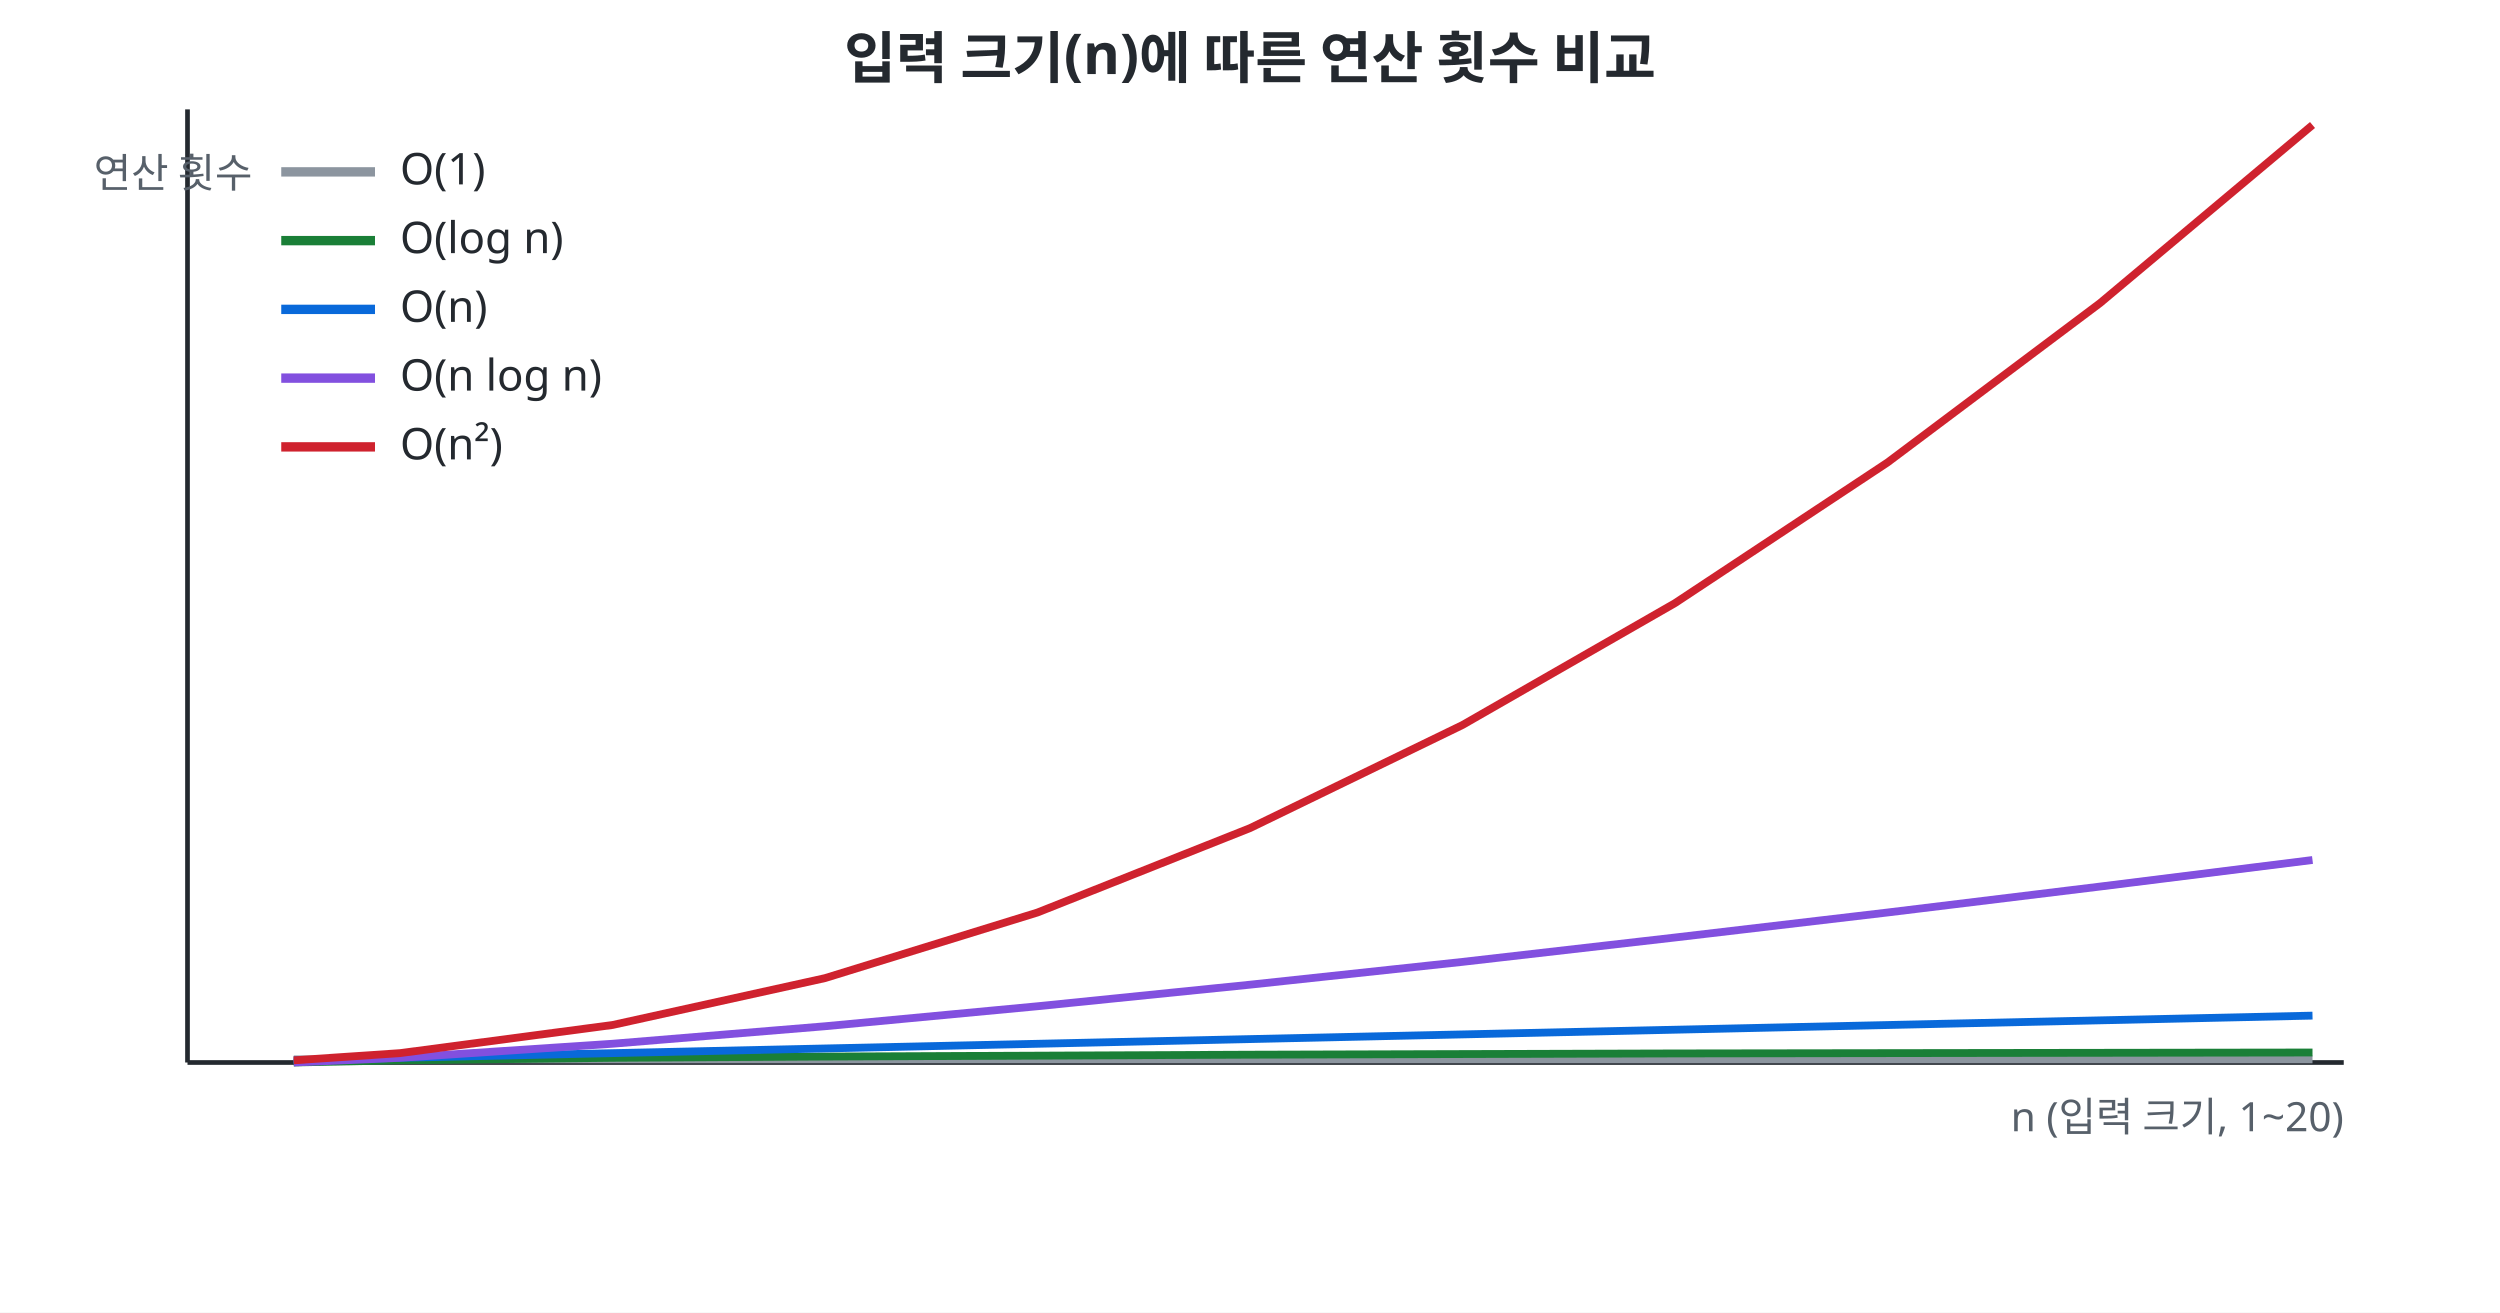
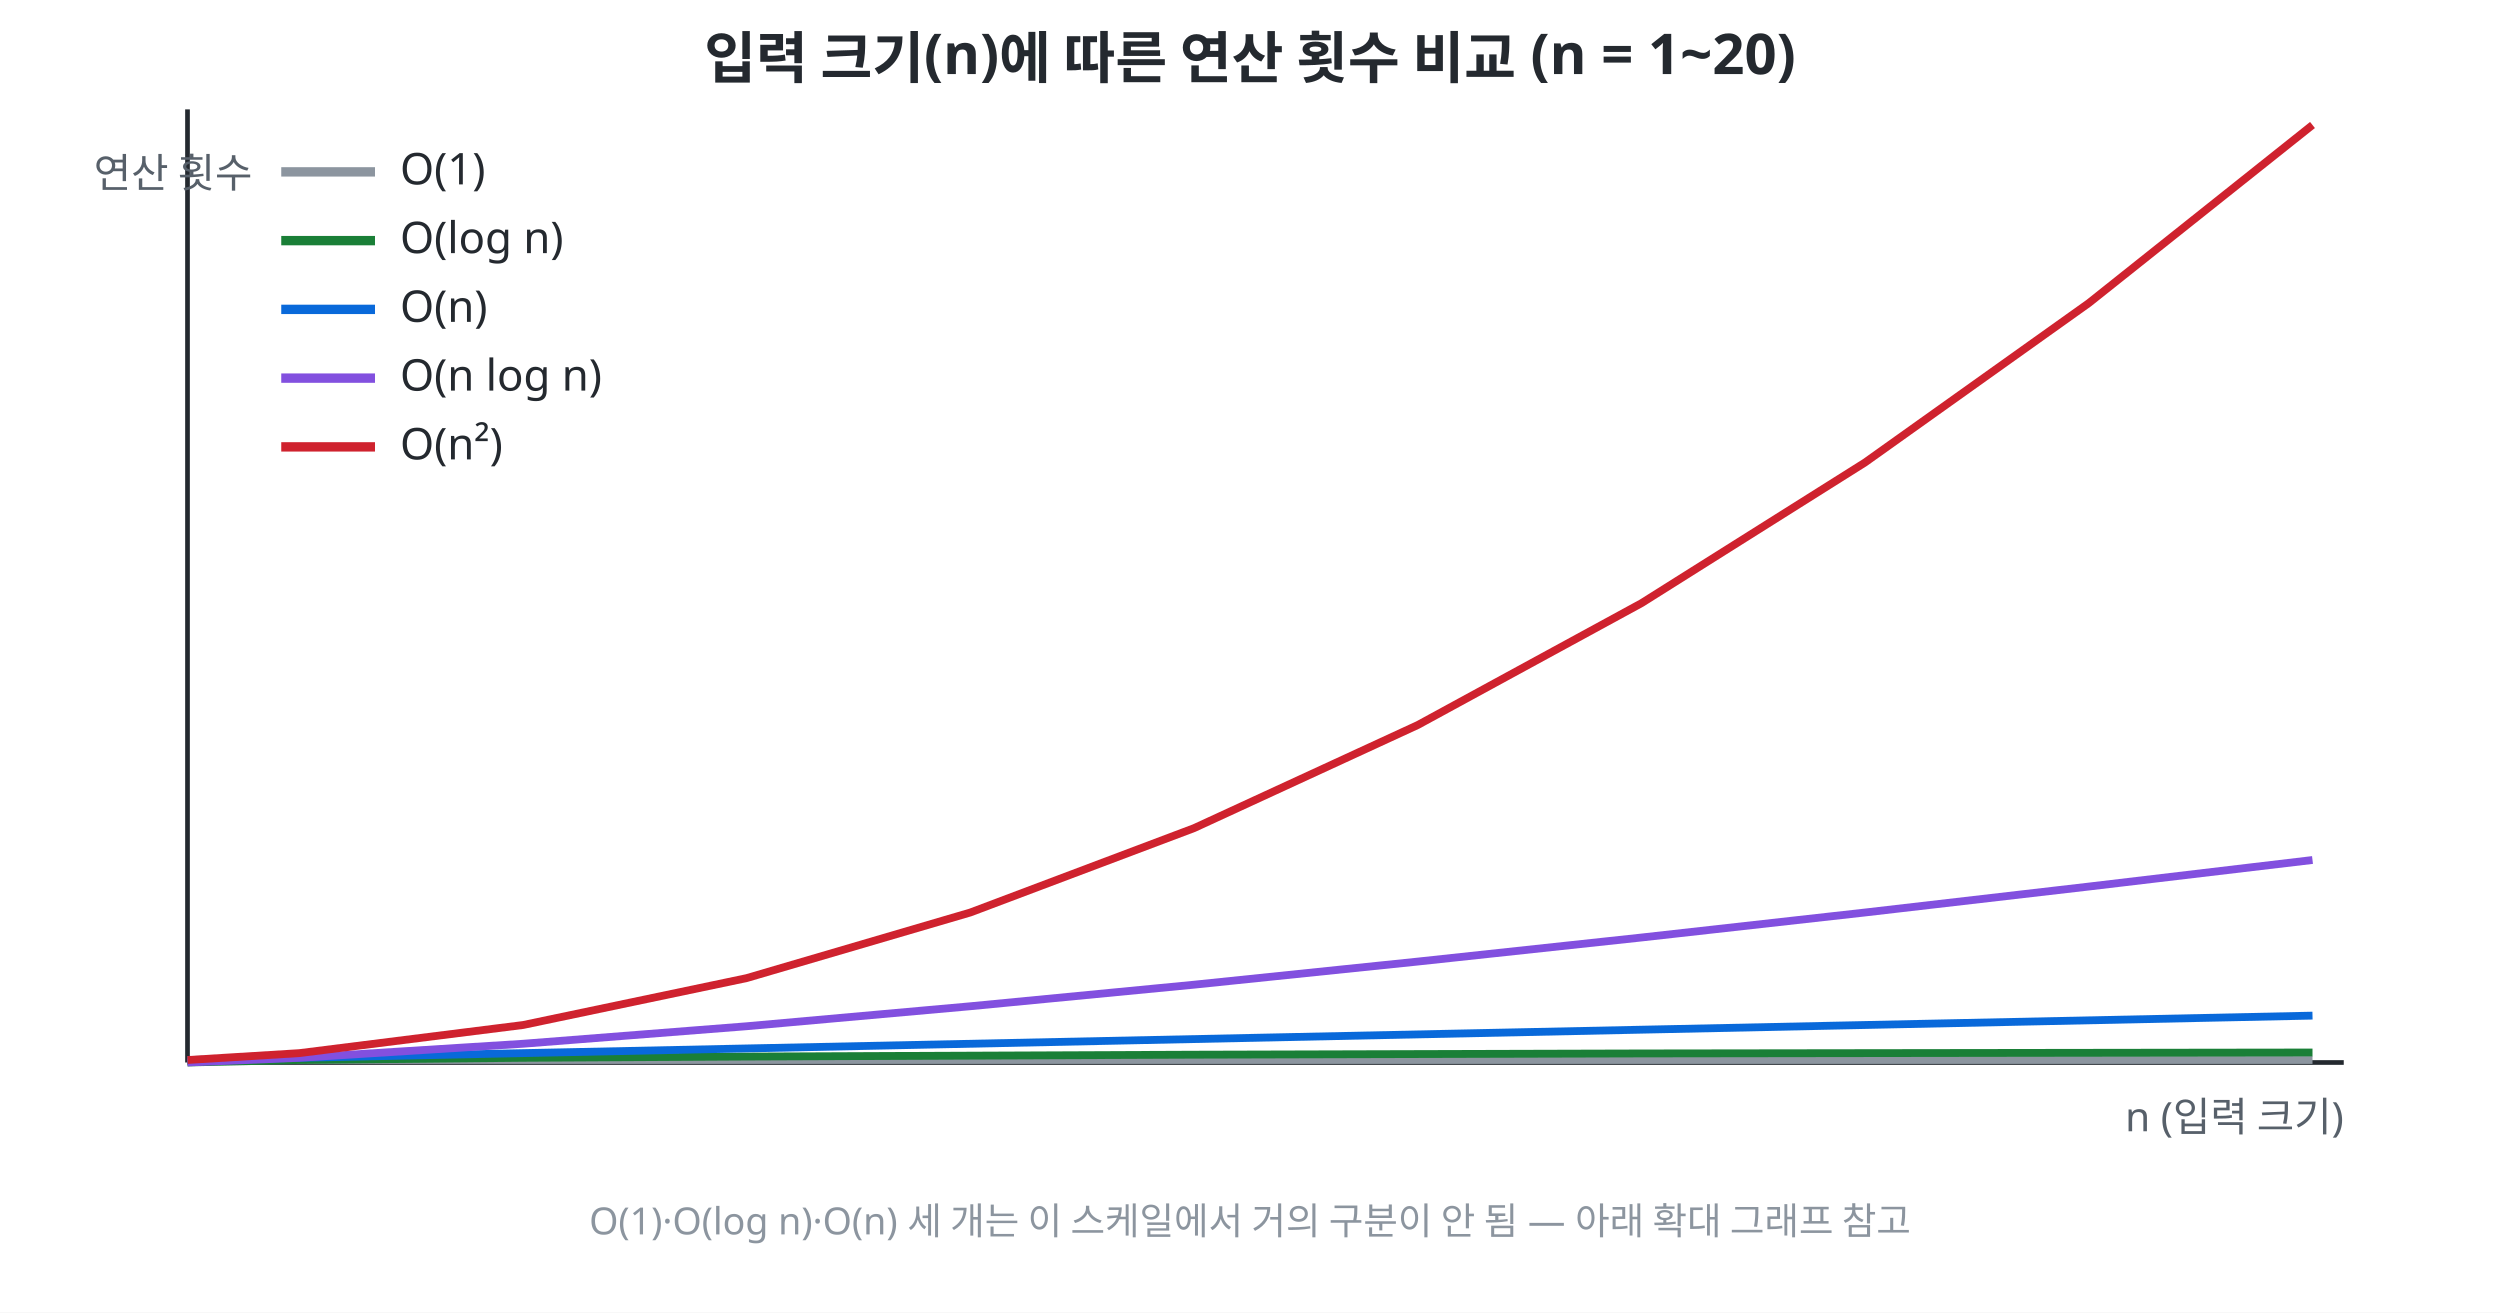
<svg xmlns="http://www.w3.org/2000/svg" width="800" height="420" viewBox="0 0 800 420" font-family="'Apple SD Gothic Neo','Malgun Gothic',ui-sans-serif,sans-serif">
  <rect width="800" height="420" fill="#ffffff" />
-   <text x="400" y="25" font-size="18" font-weight="700" fill="#24292f" text-anchor="middle">입력 크기(n)에 따른 연산 횟수 비교</text>
+   <text x="400" y="25" font-size="18" font-weight="700" fill="#24292f" text-anchor="middle">입력 크기(n)에 따른 연산 횟수 비교 (n = 1~20)</text>
  <line x1="60" y1="340" x2="750" y2="340" stroke="#24292f" stroke-width="1.5" />
  <line x1="60" y1="340" x2="60" y2="35" stroke="#24292f" stroke-width="1.5" />
-   <text x="750" y="362" font-size="13" fill="#57606a" text-anchor="end">n (입력 크기, 1~20)</text>
+   <text x="750" y="362" font-size="13" fill="#57606a" text-anchor="end">n (입력 크기)</text>
  <text x="30" y="60" font-size="13" fill="#57606a" text-anchor="start">연산 횟수</text>
-   <line x1="94" y1="339" x2="740" y2="339" stroke="#8c959f" stroke-width="2.5" />
-   <polyline points="94,340 128,339.3 196,338.5 264,338.1 332,337.8 400,337.5 468,337.3 536,337.1 604,337 672,336.9 740,336.8" fill="none" stroke="#1a7f37" stroke-width="2.5" />
-   <polyline points="94,339.3 128,338.5 196,337 264,335.5 332,334 400,332.5 468,331 536,329.5 604,328 672,326.5 740,325" fill="none" stroke="#0969da" stroke-width="2.5" />
-   <polyline points="94,340 128,338.5 196,334 264,328.4 332,322 400,315.1 468,307.8 536,300 604,292 672,283.7 740,275.2" fill="none" stroke="#8250df" stroke-width="2.5" />
-   <polyline points="94,339.3 128,337 196,328 264,313 332,292 400,265 468,232 536,193 604,148 672,97 740,40" fill="none" stroke="#cf222e" stroke-width="2.5" />
+   <line x1="60" y1="339.2" x2="740" y2="339.2" stroke="#8c959f" stroke-width="2.5" />
+   <polyline points="60.0,340.0 95.8,339.2 167.4,338.5 238.9,338.1 310.5,337.8 382.1,337.5 453.7,337.3 525.3,337.1 596.8,337.0 668.4,336.9 740.0,336.8" fill="none" stroke="#1a7f37" stroke-width="2.5" />
+   <polyline points="60.0,339.2 95.8,338.5 167.4,337.0 238.9,335.5 310.5,334.0 382.1,332.5 453.7,331.0 525.3,329.5 596.8,328.0 668.4,326.5 740.0,325.0" fill="none" stroke="#0969da" stroke-width="2.5" />
+   <polyline points="60.0,340.0 95.8,338.5 167.4,334.0 238.9,328.4 310.5,322.0 382.1,315.1 453.7,307.7 525.3,300.0 596.8,292.0 668.4,283.7 740.0,275.2" fill="none" stroke="#8250df" stroke-width="2.5" />
+   <polyline points="60.0,339.2 95.8,337.0 167.4,328.0 238.9,313.0 310.5,292.0 382.1,265.0 453.7,232.0 525.3,193.0 596.8,148.0 668.4,97.0 740.0,40.0" fill="none" stroke="#cf222e" stroke-width="2.5" />
  <g font-size="14">
    <line x1="90" y1="55" x2="120" y2="55" stroke="#8c959f" stroke-width="3" />
    <text x="128" y="59" fill="#24292f">O(1)</text>
    <line x1="90" y1="77" x2="120" y2="77" stroke="#1a7f37" stroke-width="3" />
    <text x="128" y="81" fill="#24292f">O(log n)</text>
    <line x1="90" y1="99" x2="120" y2="99" stroke="#0969da" stroke-width="3" />
    <text x="128" y="103" fill="#24292f">O(n)</text>
    <line x1="90" y1="121" x2="120" y2="121" stroke="#8250df" stroke-width="3" />
    <text x="128" y="125" fill="#24292f">O(n log n)</text>
    <line x1="90" y1="143" x2="120" y2="143" stroke="#cf222e" stroke-width="3" />
    <text x="128" y="147" fill="#24292f">O(n²)</text>
  </g>
+   <text x="400" y="395" font-size="12" fill="#8c959f" text-anchor="middle">O(1)·O(log n)·O(n) 세 개는 이 스케일에서 거의 구분이 안 됨 — 아래 확대 그래프 참고</text>
</svg>
